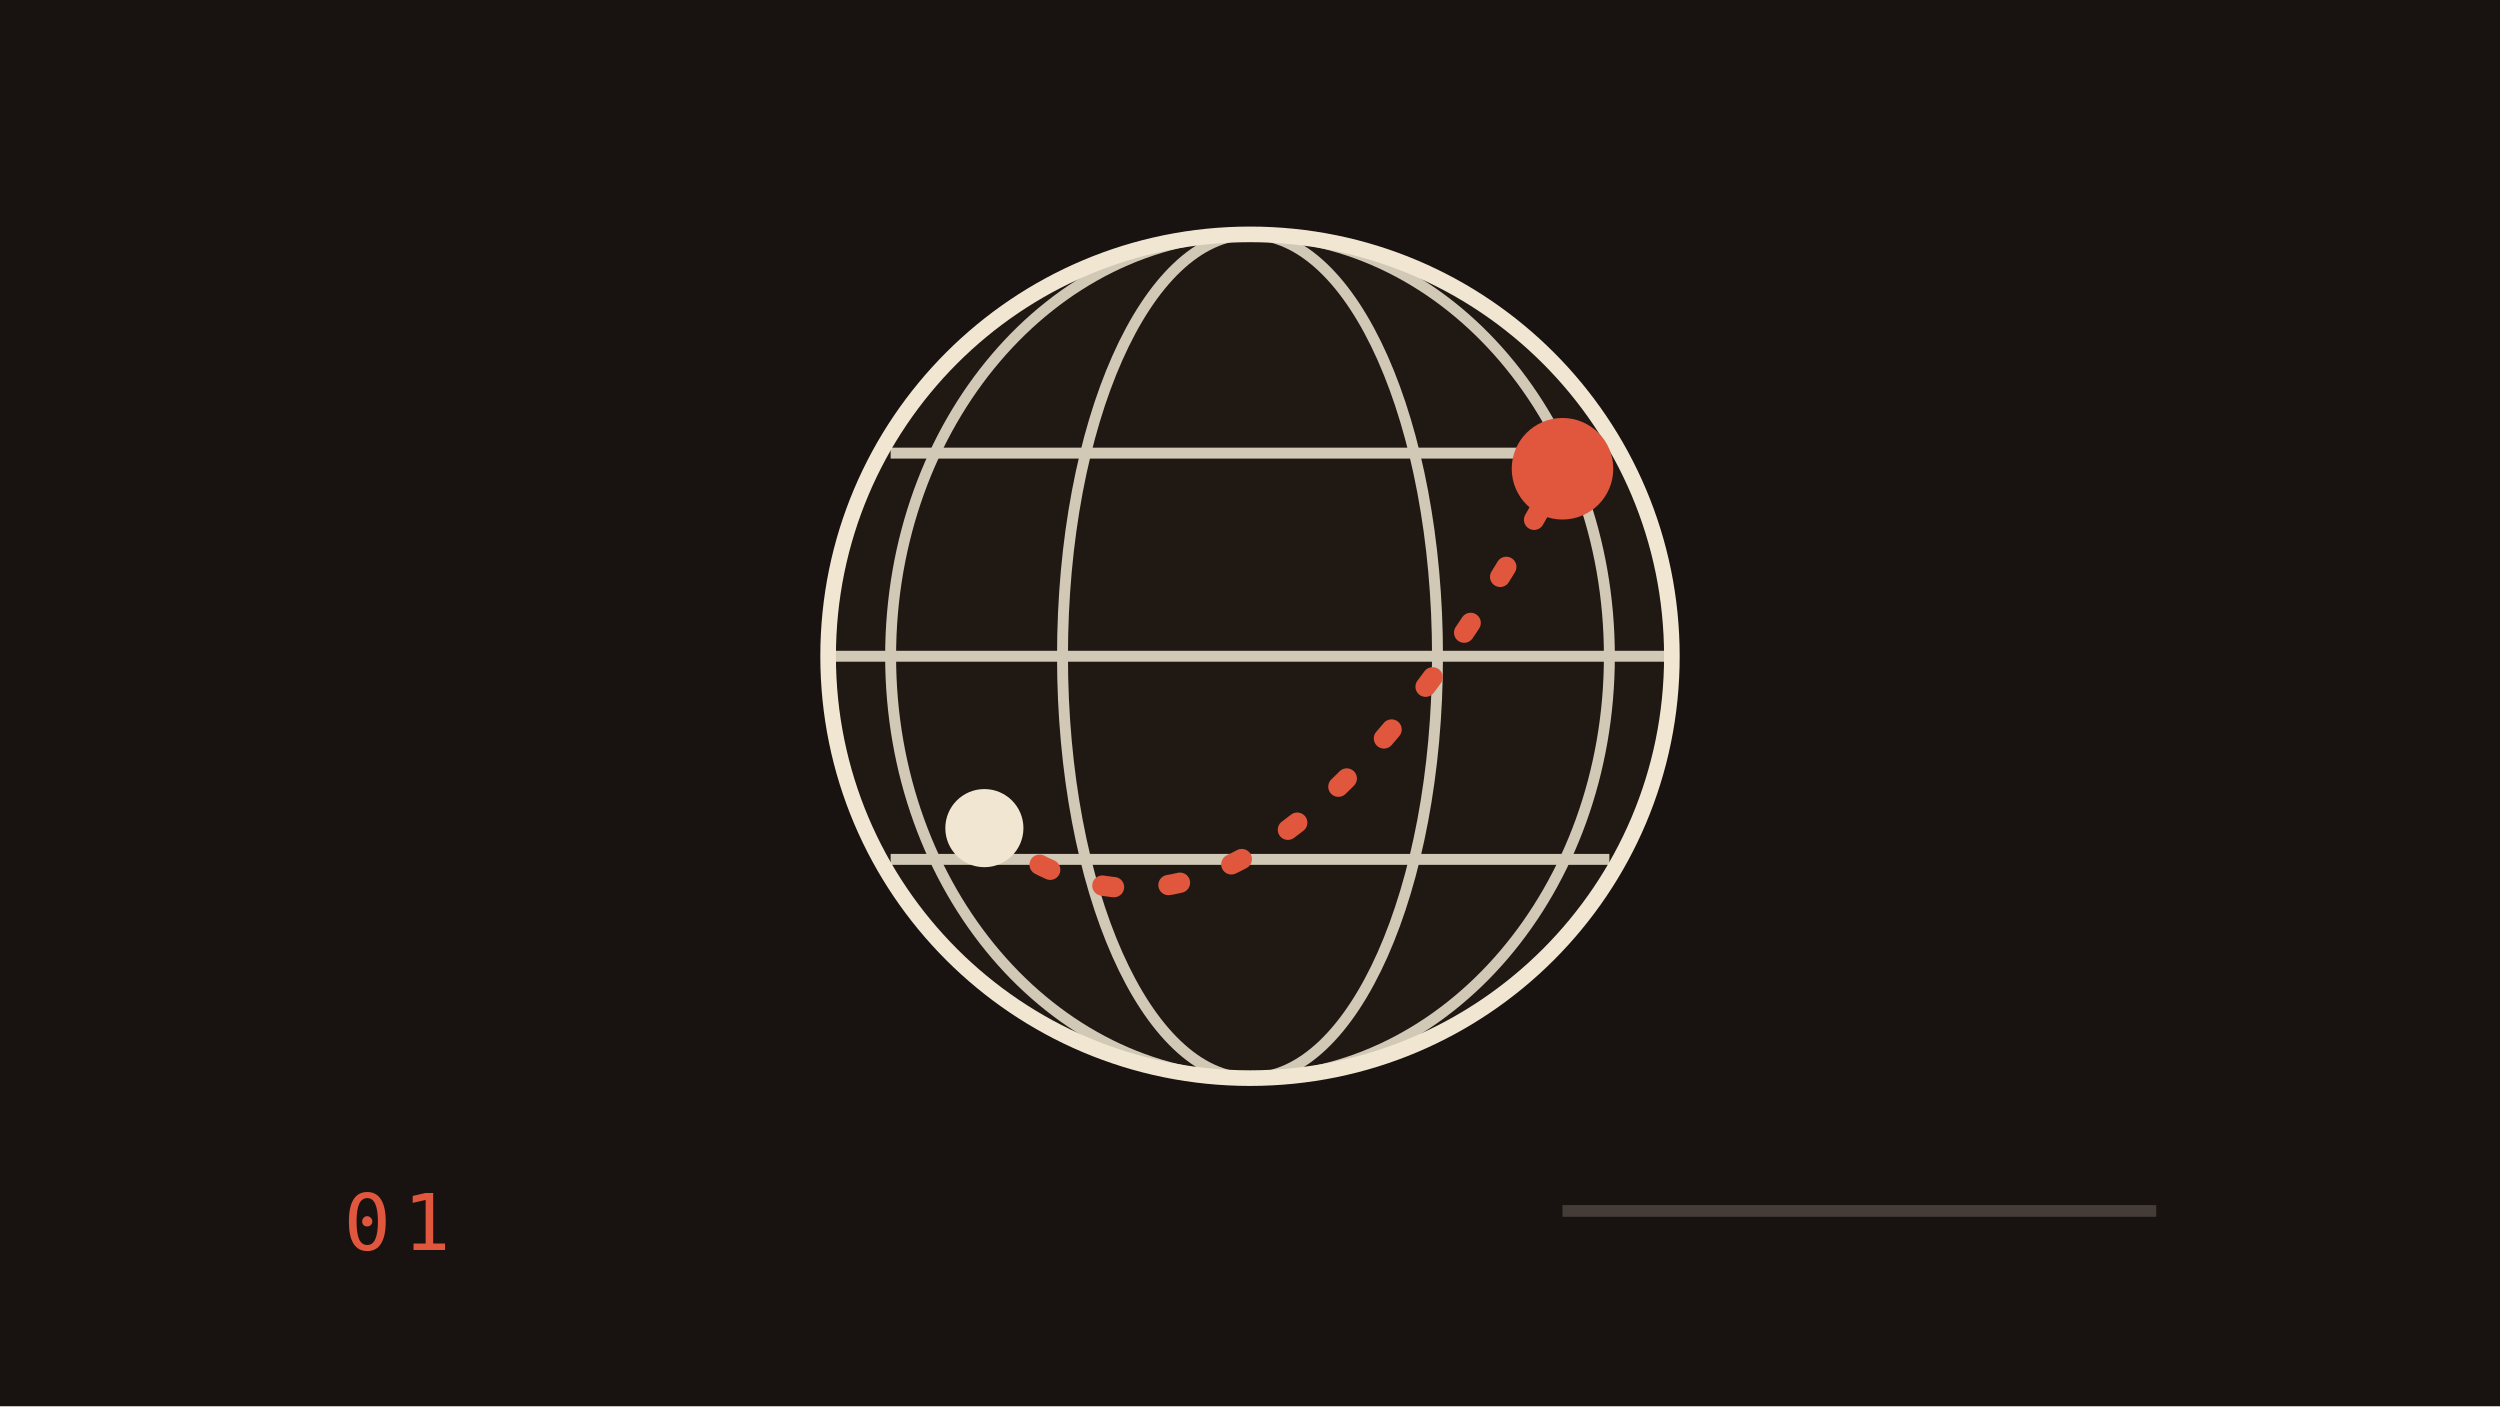
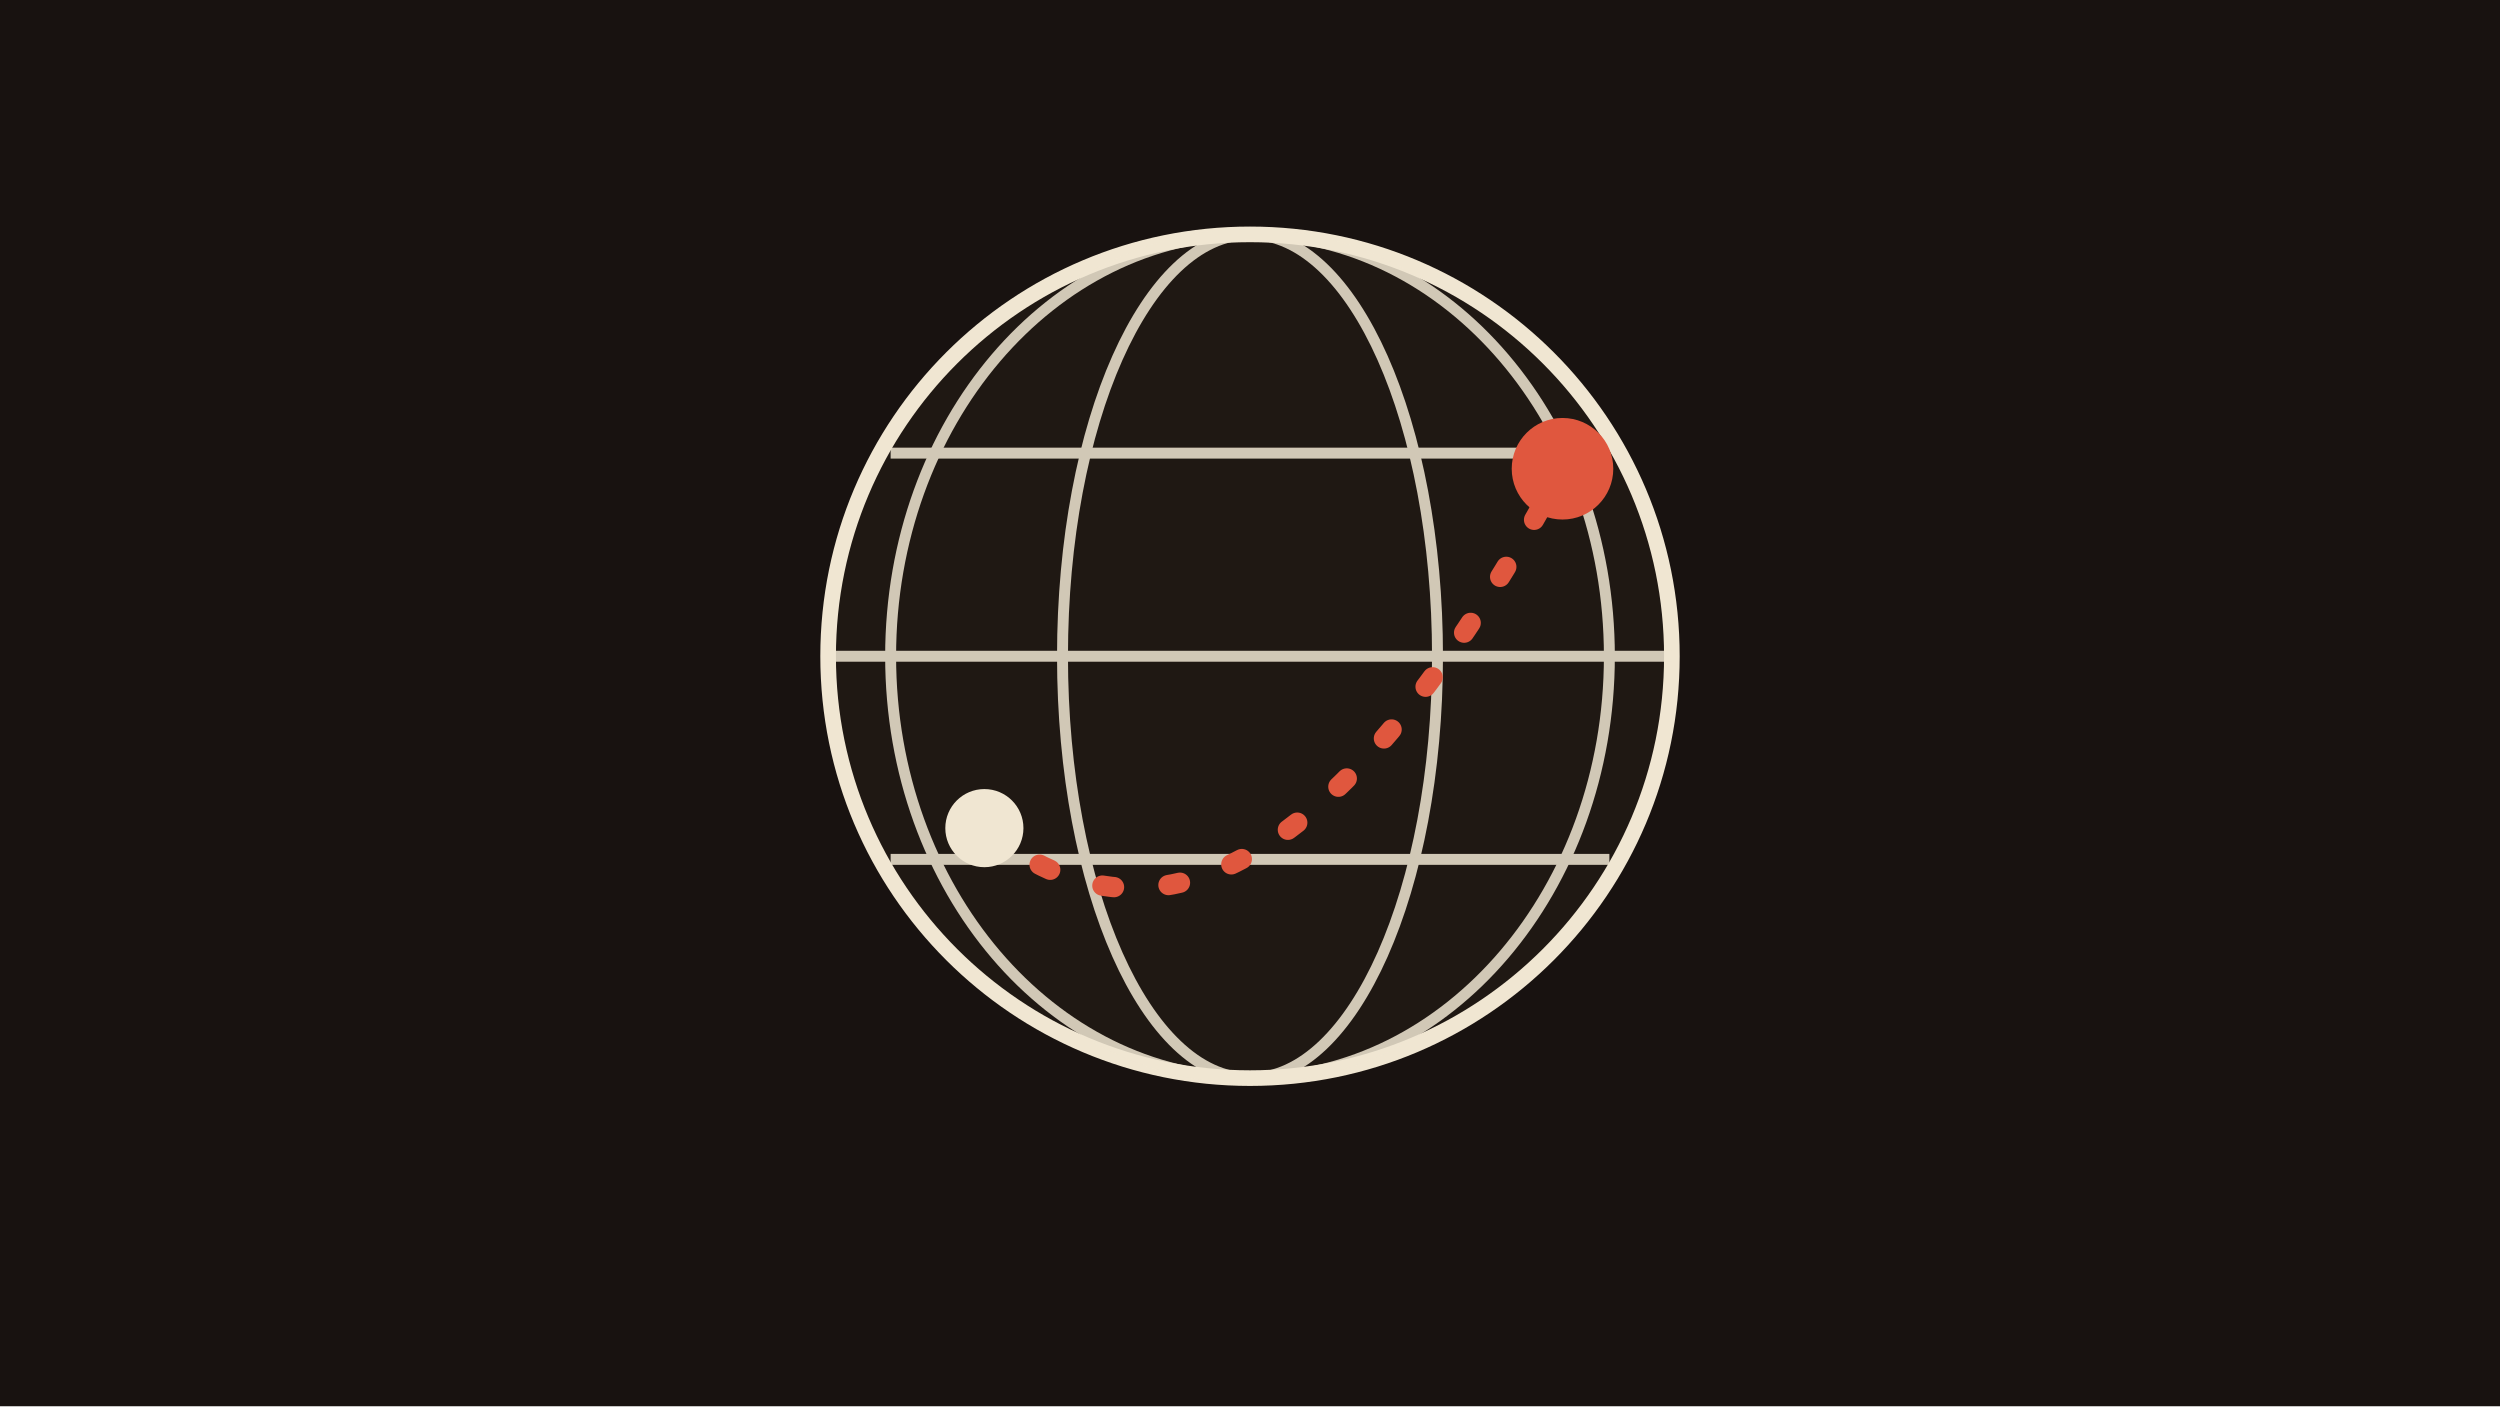
<svg xmlns="http://www.w3.org/2000/svg" viewBox="0 0 320 180" role="img" aria-label="Illustration: a globe with a path tracing from one region to another">
  <rect width="320" height="180" fill="#181210" />
  <circle cx="160" cy="84" r="54" fill="#1F1813" stroke="#F0E6D2" stroke-width="2" />
  <g fill="none" stroke="#F0E6D2" stroke-width="1.4" opacity="0.85">
    <ellipse cx="160" cy="84" rx="24" ry="54" />
    <ellipse cx="160" cy="84" rx="46" ry="54" />
    <line x1="106" y1="84" x2="214" y2="84" />
    <path d="M114 58 H206 M114 110 H206" />
  </g>
  <path d="M126 106 Q160 134 200 60" fill="none" stroke="#E0573E" stroke-width="2.6" stroke-dasharray="1.5 7" stroke-linecap="round" />
  <circle cx="126" cy="106" r="5" fill="#F0E6D2" />
  <circle cx="200" cy="60" r="6.5" fill="#E0573E" />
-   <text x="44" y="160" font-family="ui-monospace,monospace" font-size="10" letter-spacing="1.6" fill="#E0573E">01</text>
-   <line x1="200" y1="155" x2="276" y2="155" stroke="#F0E6D233" stroke-width="1.5" />
</svg>
